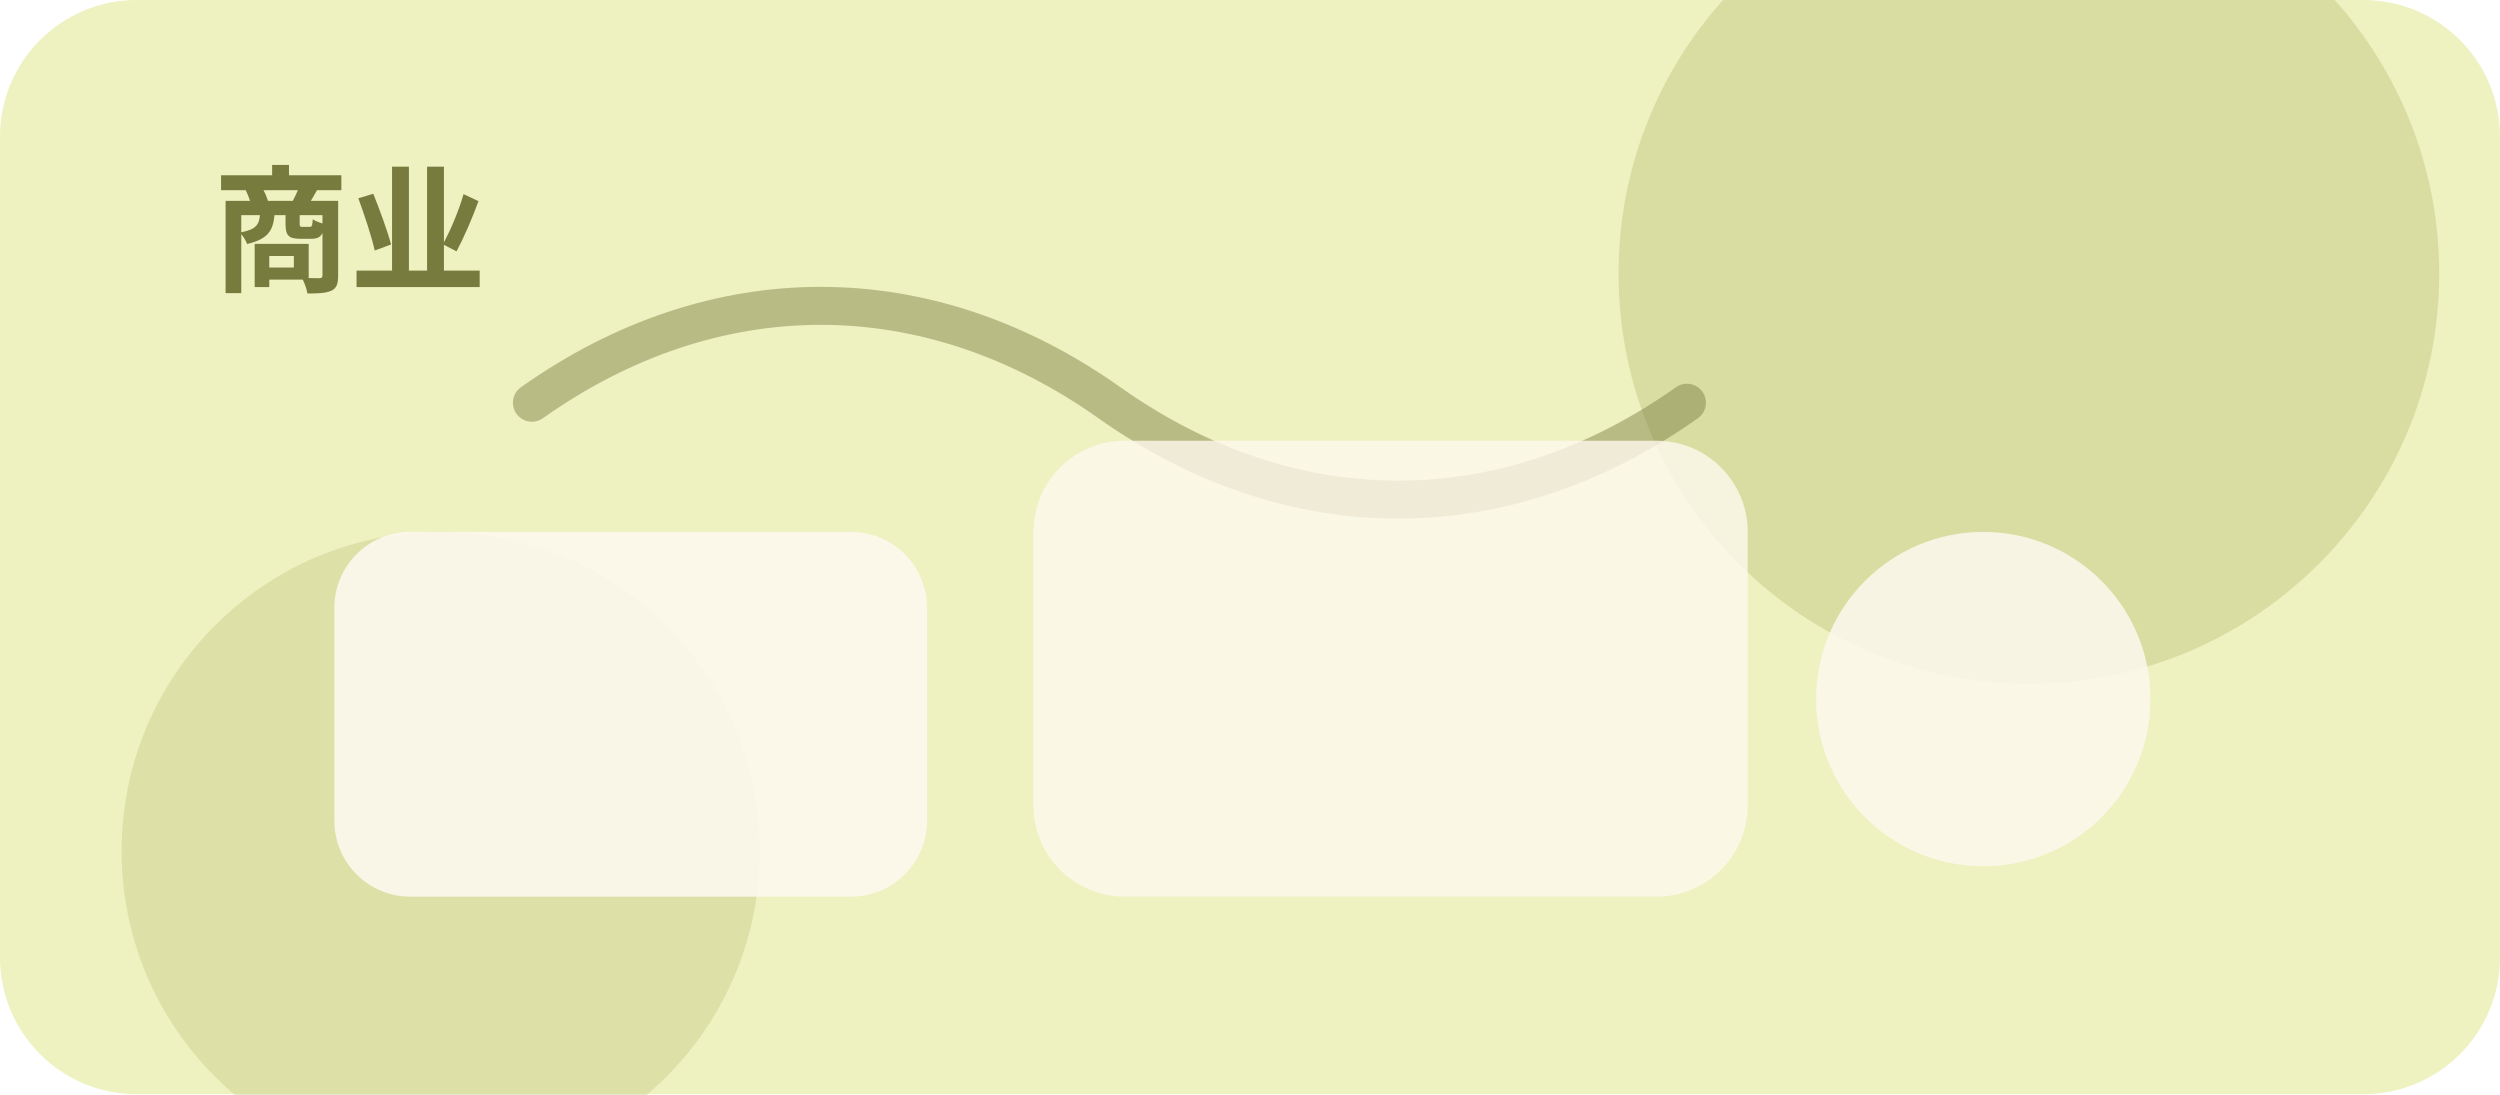
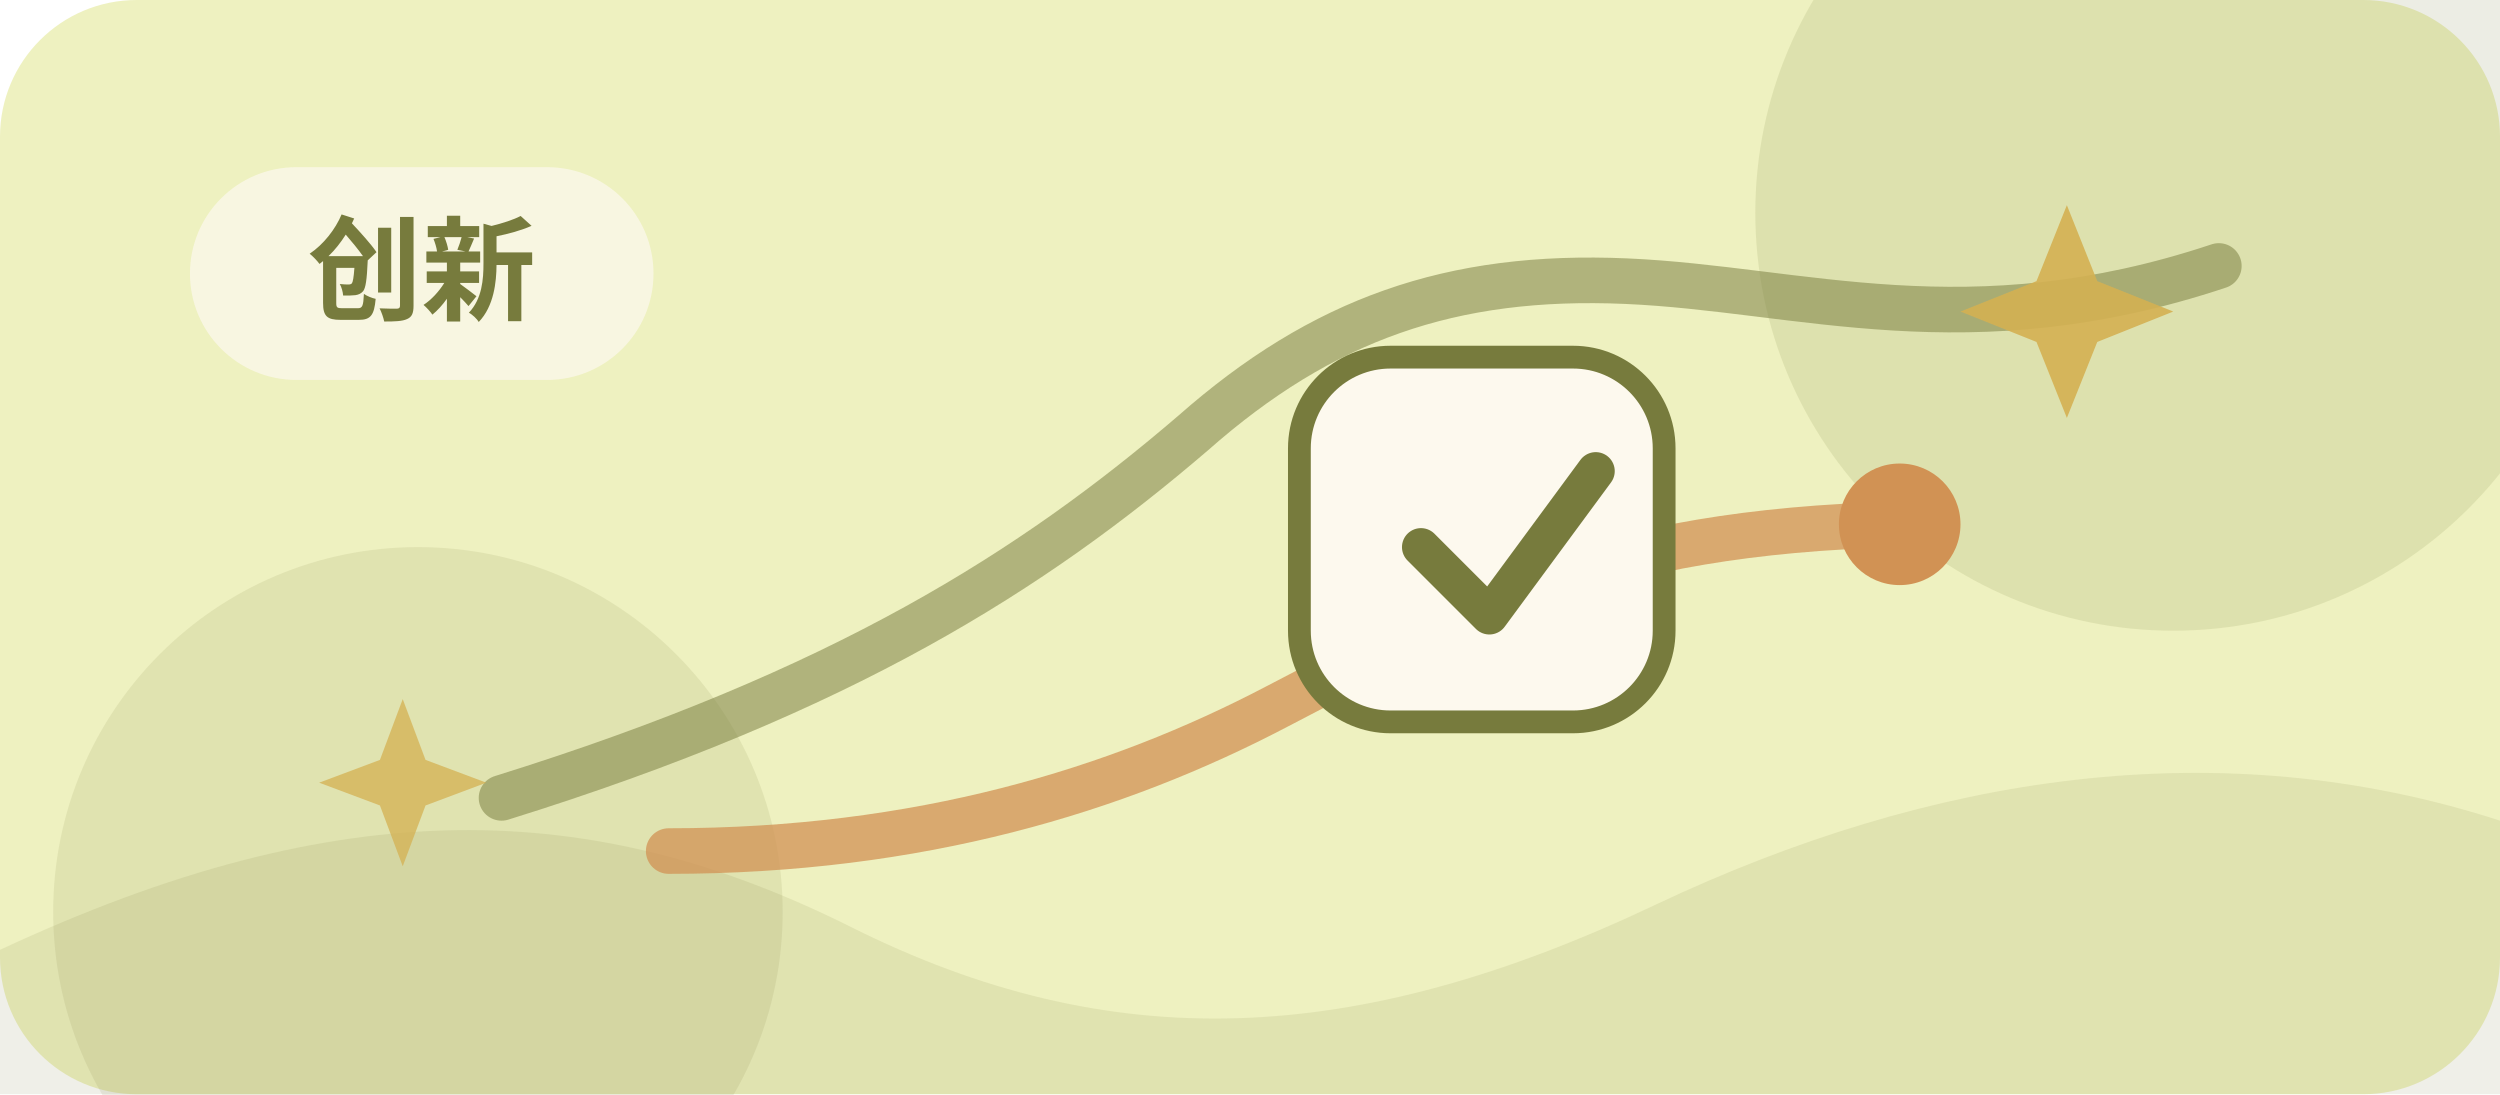
<svg xmlns="http://www.w3.org/2000/svg" width="329" height="144" viewBox="0 0 329 144" fill="none">
  <rect width="329" height="144" rx="18" fill="#EEF1C0" />
-   <circle cx="267" cy="36" r="54" fill="#B8BF73" fill-opacity="0.38" />
-   <circle cx="58" cy="112" r="42" fill="#B8BF73" fill-opacity="0.32" />
-   <path d="M70 53C94 36 122 36 146 53C170 70 198 70 222 53" stroke="#777B3D" stroke-width="5" stroke-linecap="round" opacity="0.45" />
-   <rect x="44" y="70" width="78" height="48" rx="10" fill="#FDF9EE" fill-opacity="0.9" />
-   <rect x="136" y="58" width="94" height="60" rx="12" fill="#FDF9EE" fill-opacity="0.78" />
-   <circle cx="261" cy="92" r="22" fill="#FDF9EE" fill-opacity="0.86" />
-   <text x="28" y="37" fill="#777B3D" font-family="Arial, sans-serif" font-size="18" font-weight="700">商业</text>
+   <circle cx="286" cy="28" r="55" fill="#777B3D" fill-opacity="0.14" />
+   <circle cx="55" cy="120" r="48" fill="#777B3D" fill-opacity="0.12" />
+   <path d="M0 125C45 104 78 105 112 122C146 139 178 138 218 119C254 102 292 96 329 108V144H0V125Z" fill="#777B3D" fill-opacity="0.12" />
+   <rect x="25" y="22" width="61" height="28" rx="14" fill="#FDF9EE" fill-opacity="0.72" />
+   <text x="55.5" y="41" text-anchor="middle" fill="#777B3D" font-family="-apple-system, BlinkMacSystemFont, 'PingFang SC', 'Hiragino Sans GB', Arial, sans-serif" font-size="15" font-weight="700">创新</text>
+   <path d="M66 105C111 91 136 75 157 57C174 42 191 36 214 37C237 38 259 46 292 35" stroke="#777B3D" stroke-width="6" stroke-linecap="round" opacity="0.52" />
+   <path d="M88 112C121 112 147 104 168 93C193 80 210 70 250 69" stroke="#D19254" stroke-width="6" stroke-linecap="round" opacity="0.75" />
+   <rect x="171" y="47" width="48" height="48" rx="12" fill="#FDF9EE" stroke="#777B3D" stroke-width="3" />
+   <path d="M187 72L196 81L210 62" stroke="#777B3D" stroke-width="5" stroke-linecap="round" stroke-linejoin="round" />
+   <circle cx="250" cy="69" r="8" fill="#D19254" />
+   <path d="M272 27L276 37L286 41L276 45L272 55L268 45L258 41L268 37L272 27Z" fill="#D4B052" opacity="0.9" />
+   <path d="M53 92L56 100L64 103L56 106L53 114L50 106L42 103L50 100L53 92Z" fill="#D4B052" opacity="0.75" />
</svg>
